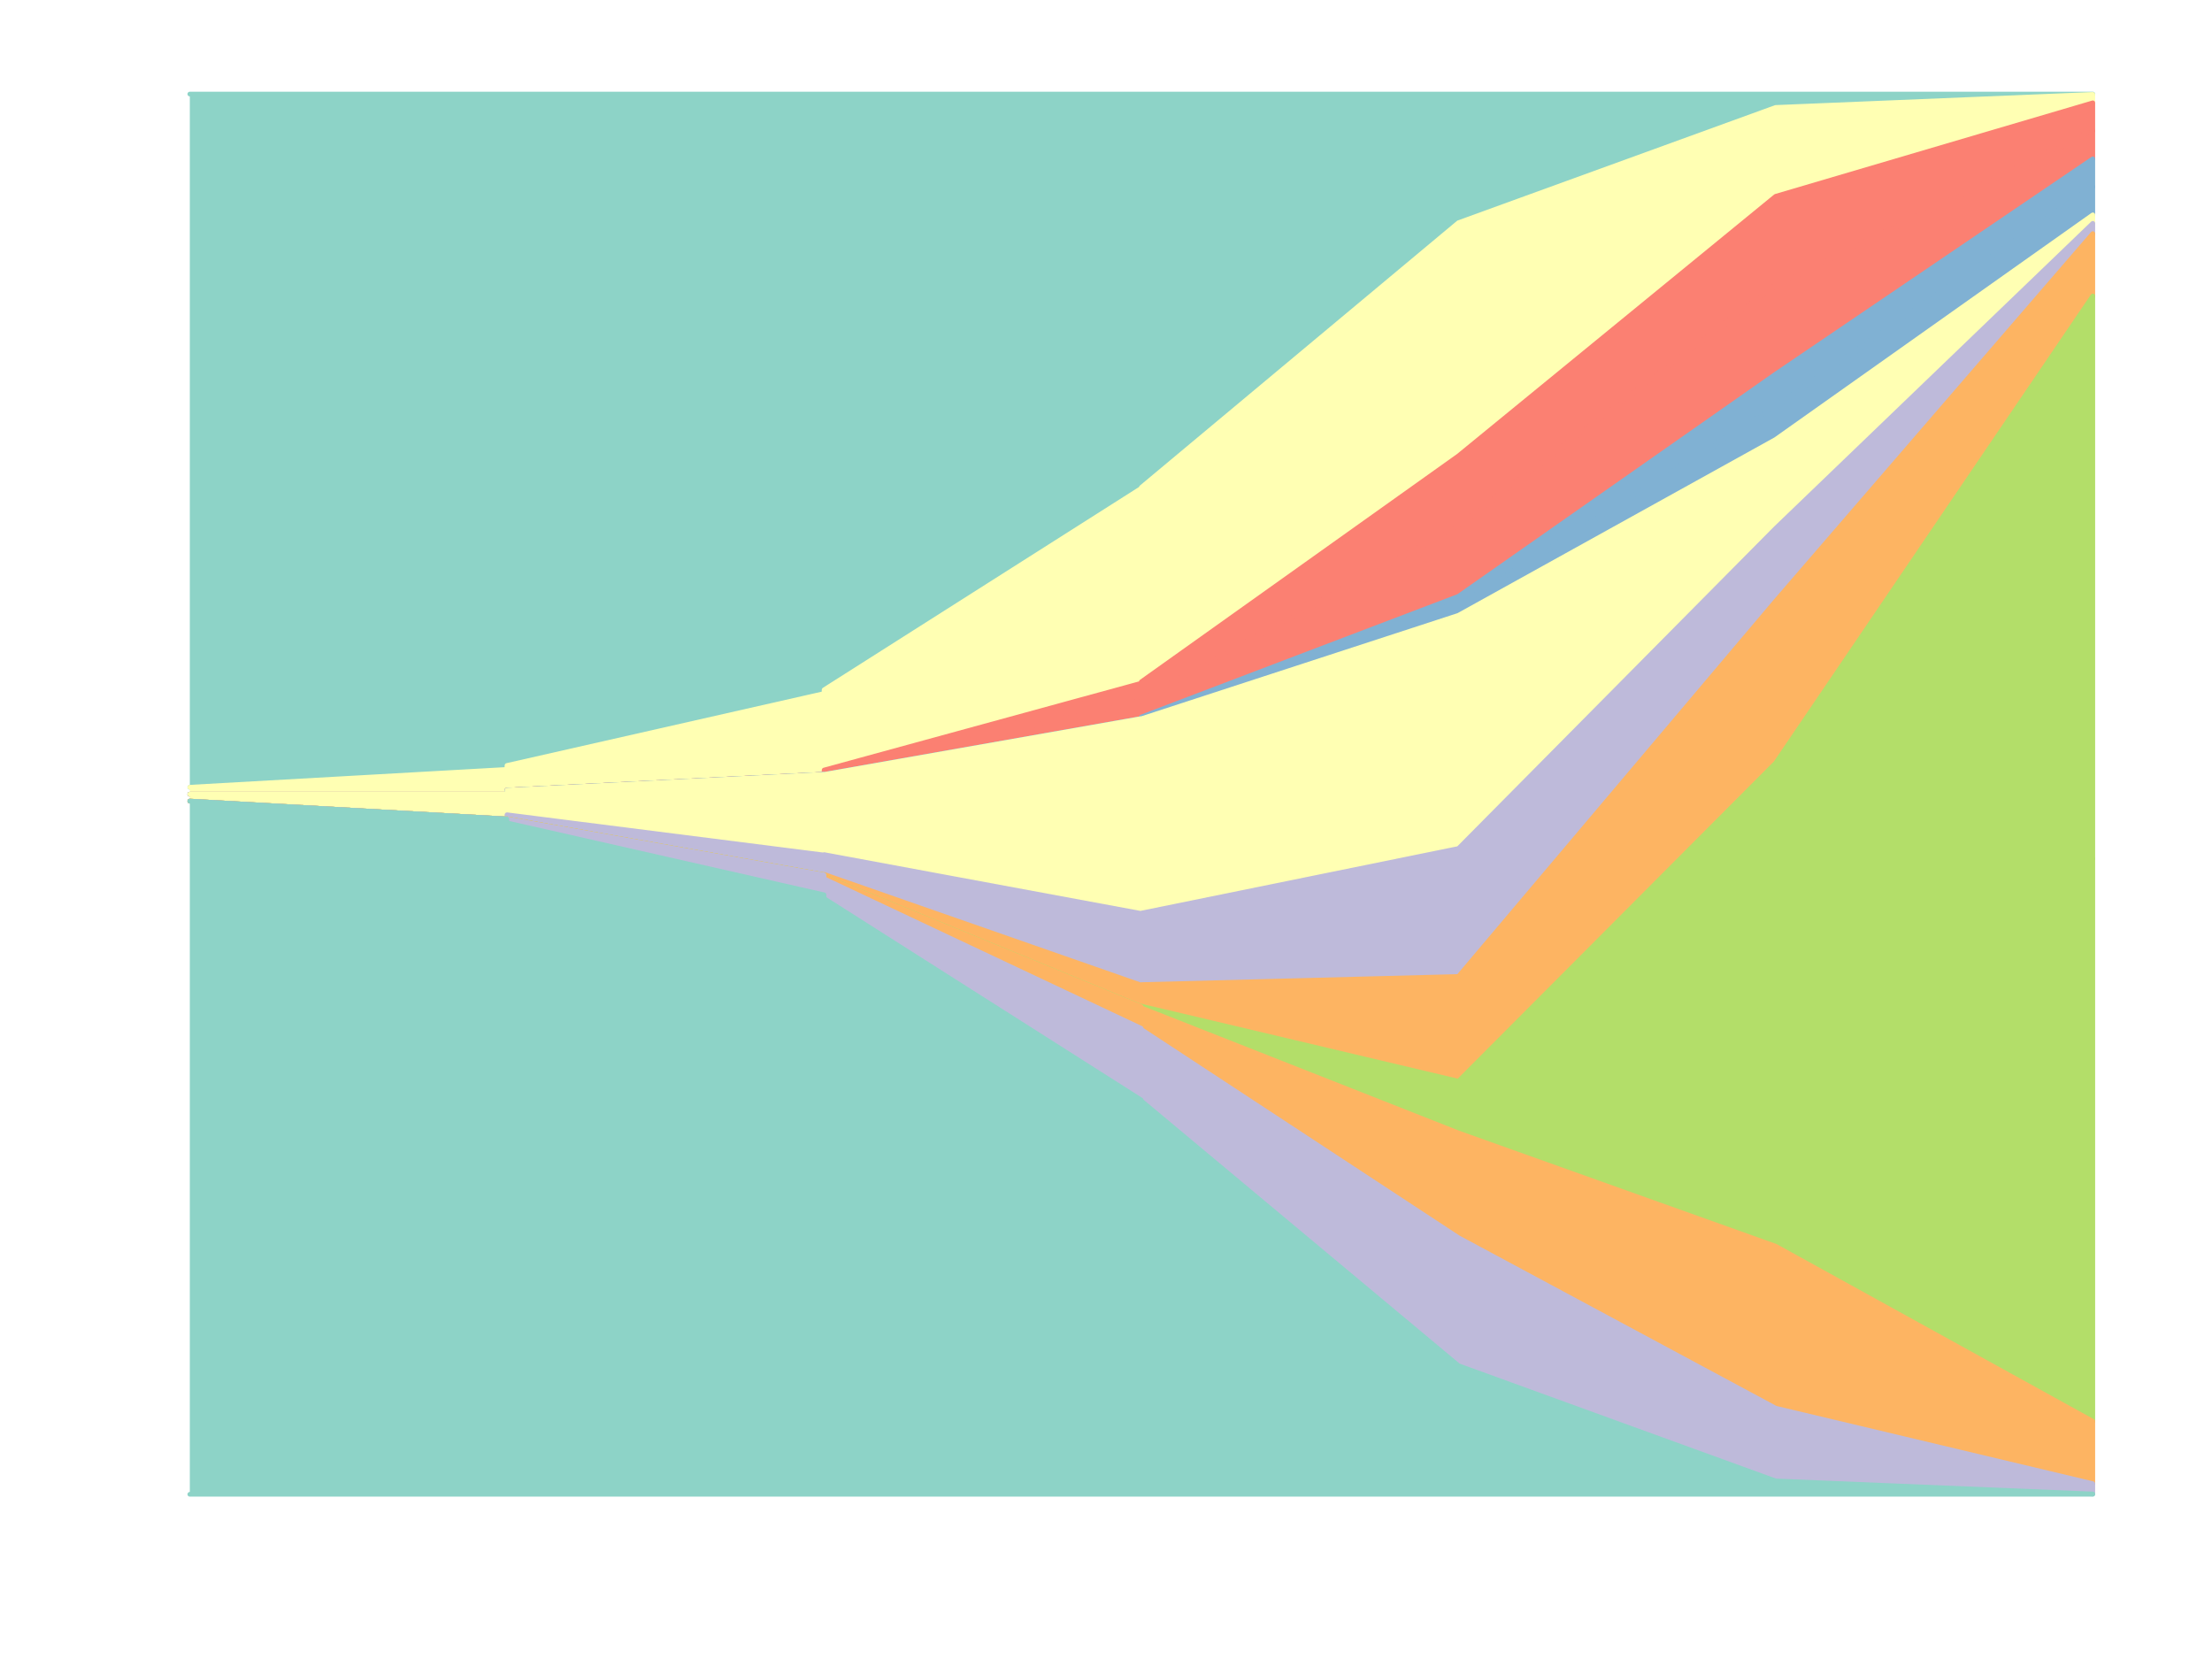
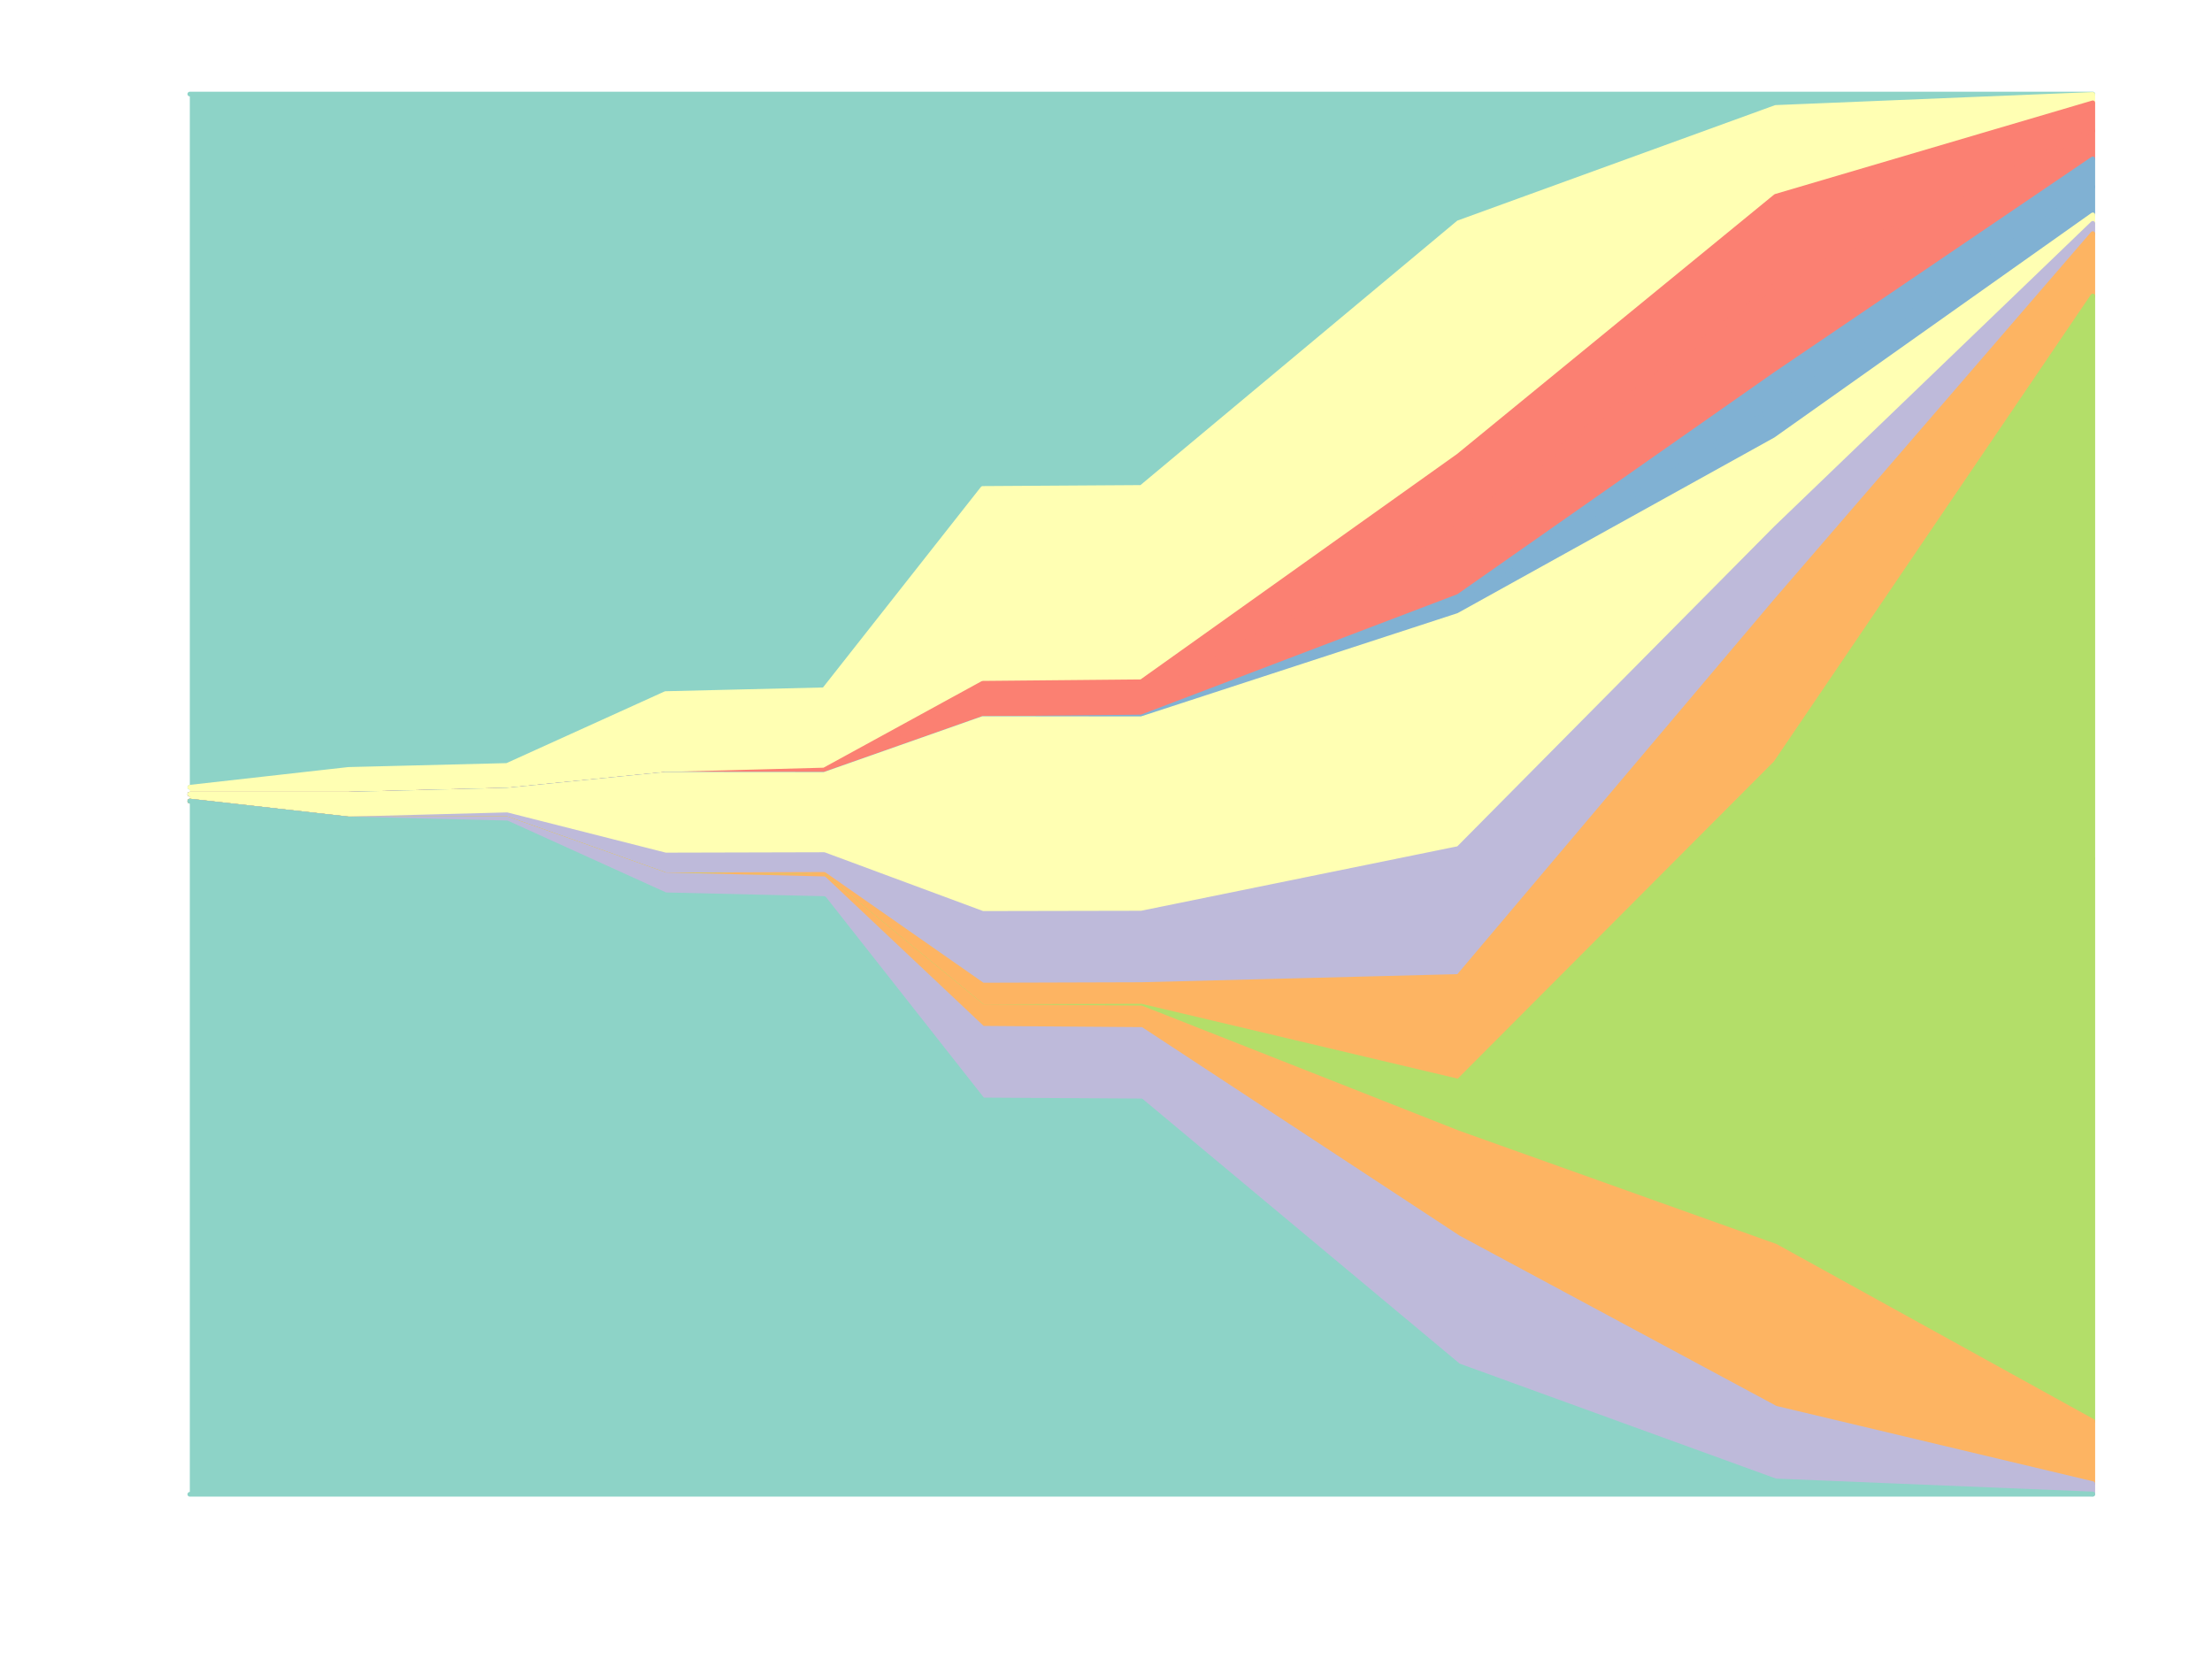
<svg xmlns="http://www.w3.org/2000/svg" viewBox="0 0 504.00 378.00">
  <defs>
    <style type="text/css">
    line, polyline, path, rect, circle {
      fill: none;
      stroke: #000000;
      stroke-linecap: round;
      stroke-linejoin: round;
      stroke-miterlimit: 10.00;
    }
  </style>
  </defs>
  <rect width="100%" height="100%" style="stroke: none; fill: none;" />
  <rect x="0.00" y="0.00" width="504.00" height="378.00" style="stroke-width: 1.07; stroke: none;" />
  <defs>
    <clipPath id="cpMjEuNTczNnw0OTguNTIxfDM1Ni40MjZ8NS40Nzk0NQ==">
      <rect x="21.57" y="5.48" width="476.95" height="350.95" />
    </clipPath>
  </defs>
-   <polyline points="43.25,21.43 115.47,21.43 115.52,21.43 187.74,21.43 187.78,21.43 260.00,21.43 260.05,21.43 332.31,21.43 404.58,21.43 476.84,21.43 476.84,21.51 404.58,24.48 332.31,50.74 260.05,111.06 260.00,111.29 187.78,157.17 187.74,158.03 115.52,174.41 115.47,175.31 43.25,179.37 " style="stroke-width: 1.07; stroke: #8DD3C7; fill: #8DD3C7;" clip-path="url(#cpMjEuNTczNnw0OTguNTIxfDM1Ni40MjZ8NS40Nzk0NQ==)" />
-   <polyline points="43.25,179.37 115.47,175.31 115.52,174.41 187.74,158.03 187.78,157.17 260.00,111.29 260.05,111.06 332.31,50.74 404.58,24.48 476.84,21.51 476.84,23.43 404.58,44.73 332.31,103.87 260.05,155.34 260.00,155.68 187.78,175.45 187.74,176.42 115.52,180.03 115.47,180.95 43.25,180.95 " style="stroke-width: 1.07; stroke: #FFFFB3; fill: #FFFFB3;" clip-path="url(#cpMjEuNTczNnw0OTguNTIxfDM1Ni40MjZ8NS40Nzk0NQ==)" />
-   <polyline points="43.25,180.95 115.47,180.95 115.52,180.03 187.74,176.42 187.78,175.45 260.00,155.68 260.05,155.34 332.31,103.87 404.58,44.73 476.84,23.43 476.84,29.82 404.58,64.98 332.31,119.87 260.05,159.36 260.00,159.70 187.78,175.95 187.74,176.42 115.52,180.03 115.47,180.95 43.25,180.95 " style="stroke-width: 1.07; stroke: #FB8072; fill: #FB8072;" clip-path="url(#cpMjEuNTczNnw0OTguNTIxfDM1Ni40MjZ8NS40Nzk0NQ==)" />
-   <polyline points="43.25,180.95 115.47,180.95 115.52,180.03 187.74,176.42 187.78,175.95 260.00,159.70 260.05,159.36 332.31,119.87 404.58,64.98 476.84,29.82 476.84,36.20 404.58,85.23 332.31,135.87 260.05,163.37 260.00,163.73 187.78,176.45 187.74,176.42 115.52,180.03 115.47,180.95 43.25,180.95 " style="stroke-width: 1.07; stroke: #FB8072; fill: #FB8072;" clip-path="url(#cpMjEuNTczNnw0OTguNTIxfDM1Ni40MjZ8NS40Nzk0NQ==)" />
-   <polyline points="43.25,180.95 115.47,180.95 115.52,180.03 187.74,176.42 187.78,176.45 260.00,163.73 260.05,163.37 332.31,135.87 404.58,85.23 476.84,36.20 476.84,42.58 404.58,92.68 332.31,138.04 260.05,163.57 260.00,163.73 187.78,176.45 187.74,176.42 115.52,180.03 115.47,180.95 43.25,180.95 " style="stroke-width: 1.07; stroke: #80B1D3; fill: #80B1D3;" clip-path="url(#cpMjEuNTczNnw0OTguNTIxfDM1Ni40MjZ8NS40Nzk0NQ==)" />
-   <polyline points="43.25,180.95 115.47,180.95 115.52,180.03 187.74,176.42 187.78,176.45 260.00,163.73 260.05,163.57 332.31,138.04 404.58,92.68 476.84,42.58 476.84,48.96 404.58,100.13 332.31,140.20 260.05,163.77 260.00,163.73 187.78,176.45 187.74,176.42 115.52,180.03 115.47,180.95 43.25,180.95 " style="stroke-width: 1.07; stroke: #80B1D3; fill: #80B1D3;" clip-path="url(#cpMjEuNTczNnw0OTguNTIxfDM1Ni40MjZ8NS40Nzk0NQ==)" />
-   <polyline points="43.25,180.95 115.47,180.95 115.52,180.03 187.74,176.42 187.78,176.45 260.00,163.73 260.05,163.77 332.31,140.20 404.58,100.13 476.84,48.96 476.84,50.89 404.58,120.38 332.31,193.33 260.05,208.05 260.00,208.12 187.78,194.72 187.74,194.81 115.52,185.64 115.47,186.60 43.25,182.53 " style="stroke-width: 1.07; stroke: #FFFFB3; fill: #FFFFB3;" clip-path="url(#cpMjEuNTczNnw0OTguNTIxfDM1Ni40MjZ8NS40Nzk0NQ==)" />
-   <polyline points="43.25,182.53 115.47,186.60 115.52,185.64 187.74,194.81 187.78,194.72 260.00,208.12 260.05,208.05 332.31,193.33 404.58,120.38 476.84,50.89 476.84,53.23 404.58,136.96 332.31,222.49 260.05,224.34 260.00,224.45 187.78,199.23 187.74,199.34 115.52,186.57 115.47,186.60 43.25,182.53 " style="stroke-width: 1.07; stroke: #BEBADA; fill: #BEBADA;" clip-path="url(#cpMjEuNTczNnw0OTguNTIxfDM1Ni40MjZ8NS40Nzk0NQ==)" />
-   <polyline points="43.25,182.53 115.47,186.60 115.52,186.57 187.74,199.34 187.78,199.23 260.00,224.45 260.05,224.34 332.31,222.49 404.58,136.96 476.84,53.23 476.84,67.44 404.58,173.86 332.31,246.36 260.05,229.25 260.00,229.37 187.78,199.73 187.74,199.34 115.52,186.57 115.47,186.60 43.25,182.53 " style="stroke-width: 1.07; stroke: #FDB462; fill: #FDB462;" clip-path="url(#cpMjEuNTczNnw0OTguNTIxfDM1Ni40MjZ8NS40Nzk0NQ==)" />
-   <polyline points="43.25,182.53 115.47,186.60 115.52,186.57 187.74,199.34 187.78,199.73 260.00,229.37 260.05,229.25 332.31,246.36 404.58,173.86 476.84,67.44 476.84,195.64 404.58,228.90 332.31,252.25 260.05,229.45 260.00,229.37 187.78,199.73 187.74,199.34 115.52,186.57 115.47,186.60 43.25,182.53 " style="stroke-width: 1.07; stroke: #B3DE69; fill: #B3DE69;" clip-path="url(#cpMjEuNTczNnw0OTguNTIxfDM1Ni40MjZ8NS40Nzk0NQ==)" />
-   <polyline points="43.25,182.53 115.47,186.60 115.52,186.57 187.74,199.34 187.78,199.73 260.00,229.37 260.05,229.45 332.31,252.25 404.58,228.90 476.84,195.64 476.84,323.84 404.58,283.95 332.31,258.14 260.05,229.65 260.00,229.37 187.78,199.73 187.74,199.34 115.52,186.57 115.47,186.60 43.25,182.53 " style="stroke-width: 1.07; stroke: #B3DE69; fill: #B3DE69;" clip-path="url(#cpMjEuNTczNnw0OTguNTIxfDM1Ni40MjZ8NS40Nzk0NQ==)" />
-   <polyline points="43.25,182.53 115.47,186.60 115.52,186.57 187.74,199.34 187.78,199.73 260.00,229.37 260.05,229.65 332.31,258.14 404.58,283.95 476.84,323.84 476.84,338.05 404.58,320.85 332.31,282.01 260.05,234.56 260.00,234.29 187.78,200.23 187.74,199.34 115.52,186.57 115.47,186.60 43.25,182.53 " style="stroke-width: 1.07; stroke: #FDB462; fill: #FDB462;" clip-path="url(#cpMjEuNTczNnw0OTguNTIxfDM1Ni40MjZ8NS40Nzk0NQ==)" />
-   <polyline points="43.25,182.53 115.47,186.60 115.52,186.57 187.74,199.34 187.78,200.23 260.00,234.29 260.05,234.56 332.31,282.01 404.58,320.85 476.84,338.05 476.84,340.40 404.58,337.43 332.31,311.17 260.05,250.84 260.00,250.62 187.78,204.73 187.74,203.88 115.52,187.49 115.47,186.60 43.25,182.53 " style="stroke-width: 1.07; stroke: #BEBADA; fill: #BEBADA;" clip-path="url(#cpMjEuNTczNnw0OTguNTIxfDM1Ni40MjZ8NS40Nzk0NQ==)" />
-   <polyline points="43.25,182.53 115.47,186.60 115.52,187.49 187.74,203.88 187.78,204.73 260.00,250.62 260.05,250.84 332.31,311.17 404.58,337.43 476.84,340.40 476.84,340.47 404.58,340.47 332.31,340.47 260.05,340.47 260.00,340.47 187.78,340.47 187.74,340.47 115.52,340.47 115.47,340.47 43.25,340.47 " style="stroke-width: 1.07; stroke: #8DD3C7; fill: #8DD3C7;" clip-path="url(#cpMjEuNTczNnw0OTguNTIxfDM1Ni40MjZ8NS40Nzk0NQ==)" />
+   <polyline points="43.25,21.43 79.39,21.43 115.52,21.43 151.65,21.43 187.78,21.43 223.91,21.43 260.05,21.43 332.31,21.43 404.58,21.43 476.84,21.43 476.84,21.51 404.58,24.48 332.31,50.74 260.05,111.06 223.91,111.29 187.78,157.17 151.65,158.03 115.52,174.41 79.39,175.31 43.25,179.37 " style="stroke-width: 1.07; stroke: #8DD3C7; fill: #8DD3C7;" clip-path="url(#cpMjEuNTczNnw0OTguNTIxfDM1Ni40MjZ8NS40Nzk0NQ==)" />
+   <polyline points="43.25,179.37 79.39,175.31 115.52,174.41 151.65,158.03 187.78,157.17 223.91,111.29 260.05,111.06 332.31,50.74 404.58,24.48 476.84,21.51 476.84,23.43 404.58,44.73 332.31,103.87 260.05,155.34 223.91,155.68 187.78,175.45 151.65,176.42 115.52,180.03 79.39,180.95 43.25,180.95 " style="stroke-width: 1.07; stroke: #FFFFB3; fill: #FFFFB3;" clip-path="url(#cpMjEuNTczNnw0OTguNTIxfDM1Ni40MjZ8NS40Nzk0NQ==)" />
+   <polyline points="43.25,180.95 79.39,180.95 115.52,180.03 151.65,176.42 187.78,175.45 223.91,155.68 260.05,155.34 332.31,103.87 404.58,44.73 476.84,23.43 476.84,29.82 404.58,64.98 332.31,119.87 260.05,159.36 223.91,159.70 187.78,175.95 151.65,176.42 115.52,180.03 79.39,180.95 43.25,180.95 " style="stroke-width: 1.07; stroke: #FB8072; fill: #FB8072;" clip-path="url(#cpMjEuNTczNnw0OTguNTIxfDM1Ni40MjZ8NS40Nzk0NQ==)" />
+   <polyline points="43.25,180.95 79.39,180.95 115.52,180.03 151.65,176.42 187.78,175.95 223.91,159.70 260.05,159.36 332.31,119.87 404.58,64.98 476.84,29.82 476.84,36.20 404.58,85.23 332.31,135.87 260.05,163.37 223.91,163.73 187.78,176.45 151.65,176.42 115.52,180.03 79.39,180.95 43.25,180.95 " style="stroke-width: 1.07; stroke: #FB8072; fill: #FB8072;" clip-path="url(#cpMjEuNTczNnw0OTguNTIxfDM1Ni40MjZ8NS40Nzk0NQ==)" />
+   <polyline points="43.25,180.95 79.39,180.95 115.52,180.03 151.65,176.42 187.78,176.45 223.91,163.73 260.05,163.37 332.31,135.87 404.58,85.23 476.84,36.20 476.84,42.58 404.58,92.68 332.31,138.04 260.05,163.57 223.91,163.73 187.78,176.45 151.65,176.42 115.52,180.03 79.39,180.95 43.25,180.95 " style="stroke-width: 1.07; stroke: #80B1D3; fill: #80B1D3;" clip-path="url(#cpMjEuNTczNnw0OTguNTIxfDM1Ni40MjZ8NS40Nzk0NQ==)" />
+   <polyline points="43.25,180.95 79.39,180.95 115.52,180.03 151.65,176.42 187.78,176.45 223.91,163.73 260.05,163.57 332.31,138.04 404.58,92.68 476.84,42.58 476.84,48.96 404.58,100.13 332.31,140.20 260.05,163.77 223.91,163.73 187.78,176.45 151.65,176.42 115.52,180.03 79.39,180.95 43.25,180.95 " style="stroke-width: 1.07; stroke: #80B1D3; fill: #80B1D3;" clip-path="url(#cpMjEuNTczNnw0OTguNTIxfDM1Ni40MjZ8NS40Nzk0NQ==)" />
+   <polyline points="43.25,180.95 79.39,180.95 115.52,180.03 151.65,176.42 187.78,176.45 223.91,163.73 260.05,163.77 332.31,140.20 404.58,100.13 476.84,48.96 476.84,50.89 404.58,120.38 332.31,193.33 260.05,208.05 223.91,208.12 187.78,194.72 151.65,194.81 115.52,185.64 79.39,186.60 43.25,182.53 " style="stroke-width: 1.07; stroke: #FFFFB3; fill: #FFFFB3;" clip-path="url(#cpMjEuNTczNnw0OTguNTIxfDM1Ni40MjZ8NS40Nzk0NQ==)" />
+   <polyline points="43.25,182.53 79.39,186.60 115.52,185.64 151.65,194.81 187.78,194.72 223.91,208.12 260.05,208.05 332.31,193.33 404.58,120.38 476.84,50.89 476.84,53.23 404.58,136.96 332.31,222.49 260.05,224.34 223.91,224.45 187.78,199.23 151.65,199.34 115.52,186.57 79.39,186.60 43.25,182.53 " style="stroke-width: 1.07; stroke: #BEBADA; fill: #BEBADA;" clip-path="url(#cpMjEuNTczNnw0OTguNTIxfDM1Ni40MjZ8NS40Nzk0NQ==)" />
+   <polyline points="43.25,182.53 79.39,186.60 115.52,186.57 151.65,199.34 187.78,199.23 223.91,224.45 260.05,224.34 332.31,222.49 404.58,136.96 476.84,53.23 476.84,67.44 404.58,173.86 332.31,246.36 260.05,229.25 223.91,229.37 187.78,199.73 151.65,199.34 115.52,186.57 79.39,186.60 43.25,182.53 " style="stroke-width: 1.07; stroke: #FDB462; fill: #FDB462;" clip-path="url(#cpMjEuNTczNnw0OTguNTIxfDM1Ni40MjZ8NS40Nzk0NQ==)" />
+   <polyline points="43.25,182.53 79.39,186.60 115.52,186.57 151.65,199.34 187.78,199.73 223.91,229.37 260.05,229.25 332.31,246.36 404.58,173.86 476.84,67.44 476.84,195.64 404.58,228.90 332.31,252.25 260.05,229.45 223.91,229.37 187.78,199.73 151.65,199.34 115.52,186.57 79.39,186.60 43.25,182.53 " style="stroke-width: 1.07; stroke: #B3DE69; fill: #B3DE69;" clip-path="url(#cpMjEuNTczNnw0OTguNTIxfDM1Ni40MjZ8NS40Nzk0NQ==)" />
+   <polyline points="43.25,182.53 79.39,186.60 115.52,186.57 151.65,199.34 187.78,199.73 223.91,229.37 260.05,229.45 332.31,252.25 404.58,228.90 476.84,195.64 476.84,323.84 404.58,283.95 332.31,258.14 260.05,229.65 223.91,229.37 187.78,199.73 151.65,199.34 115.52,186.57 79.39,186.60 43.25,182.53 " style="stroke-width: 1.07; stroke: #B3DE69; fill: #B3DE69;" clip-path="url(#cpMjEuNTczNnw0OTguNTIxfDM1Ni40MjZ8NS40Nzk0NQ==)" />
+   <polyline points="43.25,182.53 79.39,186.60 115.52,186.57 151.65,199.34 187.78,199.73 223.91,229.37 260.05,229.65 332.31,258.14 404.58,283.95 476.84,323.84 476.84,338.05 404.58,320.85 332.31,282.01 260.05,234.56 223.91,234.29 187.78,200.23 151.65,199.34 115.52,186.57 79.39,186.60 43.25,182.53 " style="stroke-width: 1.07; stroke: #FDB462; fill: #FDB462;" clip-path="url(#cpMjEuNTczNnw0OTguNTIxfDM1Ni40MjZ8NS40Nzk0NQ==)" />
+   <polyline points="43.25,182.53 79.39,186.60 115.52,186.57 151.65,199.34 187.78,200.23 223.91,234.29 260.05,234.56 332.31,282.01 404.58,320.85 476.84,338.05 476.84,340.40 404.58,337.43 332.31,311.17 260.05,250.84 223.91,250.62 187.78,204.73 151.65,203.88 115.52,187.49 79.39,186.60 43.25,182.53 " style="stroke-width: 1.07; stroke: #BEBADA; fill: #BEBADA;" clip-path="url(#cpMjEuNTczNnw0OTguNTIxfDM1Ni40MjZ8NS40Nzk0NQ==)" />
+   <polyline points="43.25,182.53 79.39,186.60 115.52,187.49 151.65,203.88 187.78,204.73 223.91,250.62 260.05,250.84 332.31,311.17 404.58,337.43 476.84,340.40 476.84,340.47 404.58,340.47 332.31,340.47 260.05,340.47 223.91,340.47 187.78,340.47 151.65,340.47 115.52,340.47 79.39,340.47 43.25,340.47 " style="stroke-width: 1.07; stroke: #8DD3C7; fill: #8DD3C7;" clip-path="url(#cpMjEuNTczNnw0OTguNTIxfDM1Ni40MjZ8NS40Nzk0NQ==)" />
  <defs>
    <clipPath id="cpMHw1MDR8Mzc4fDA=">
      <rect x="0.00" y="0.00" width="504.00" height="378.00" />
    </clipPath>
  </defs>
</svg>
